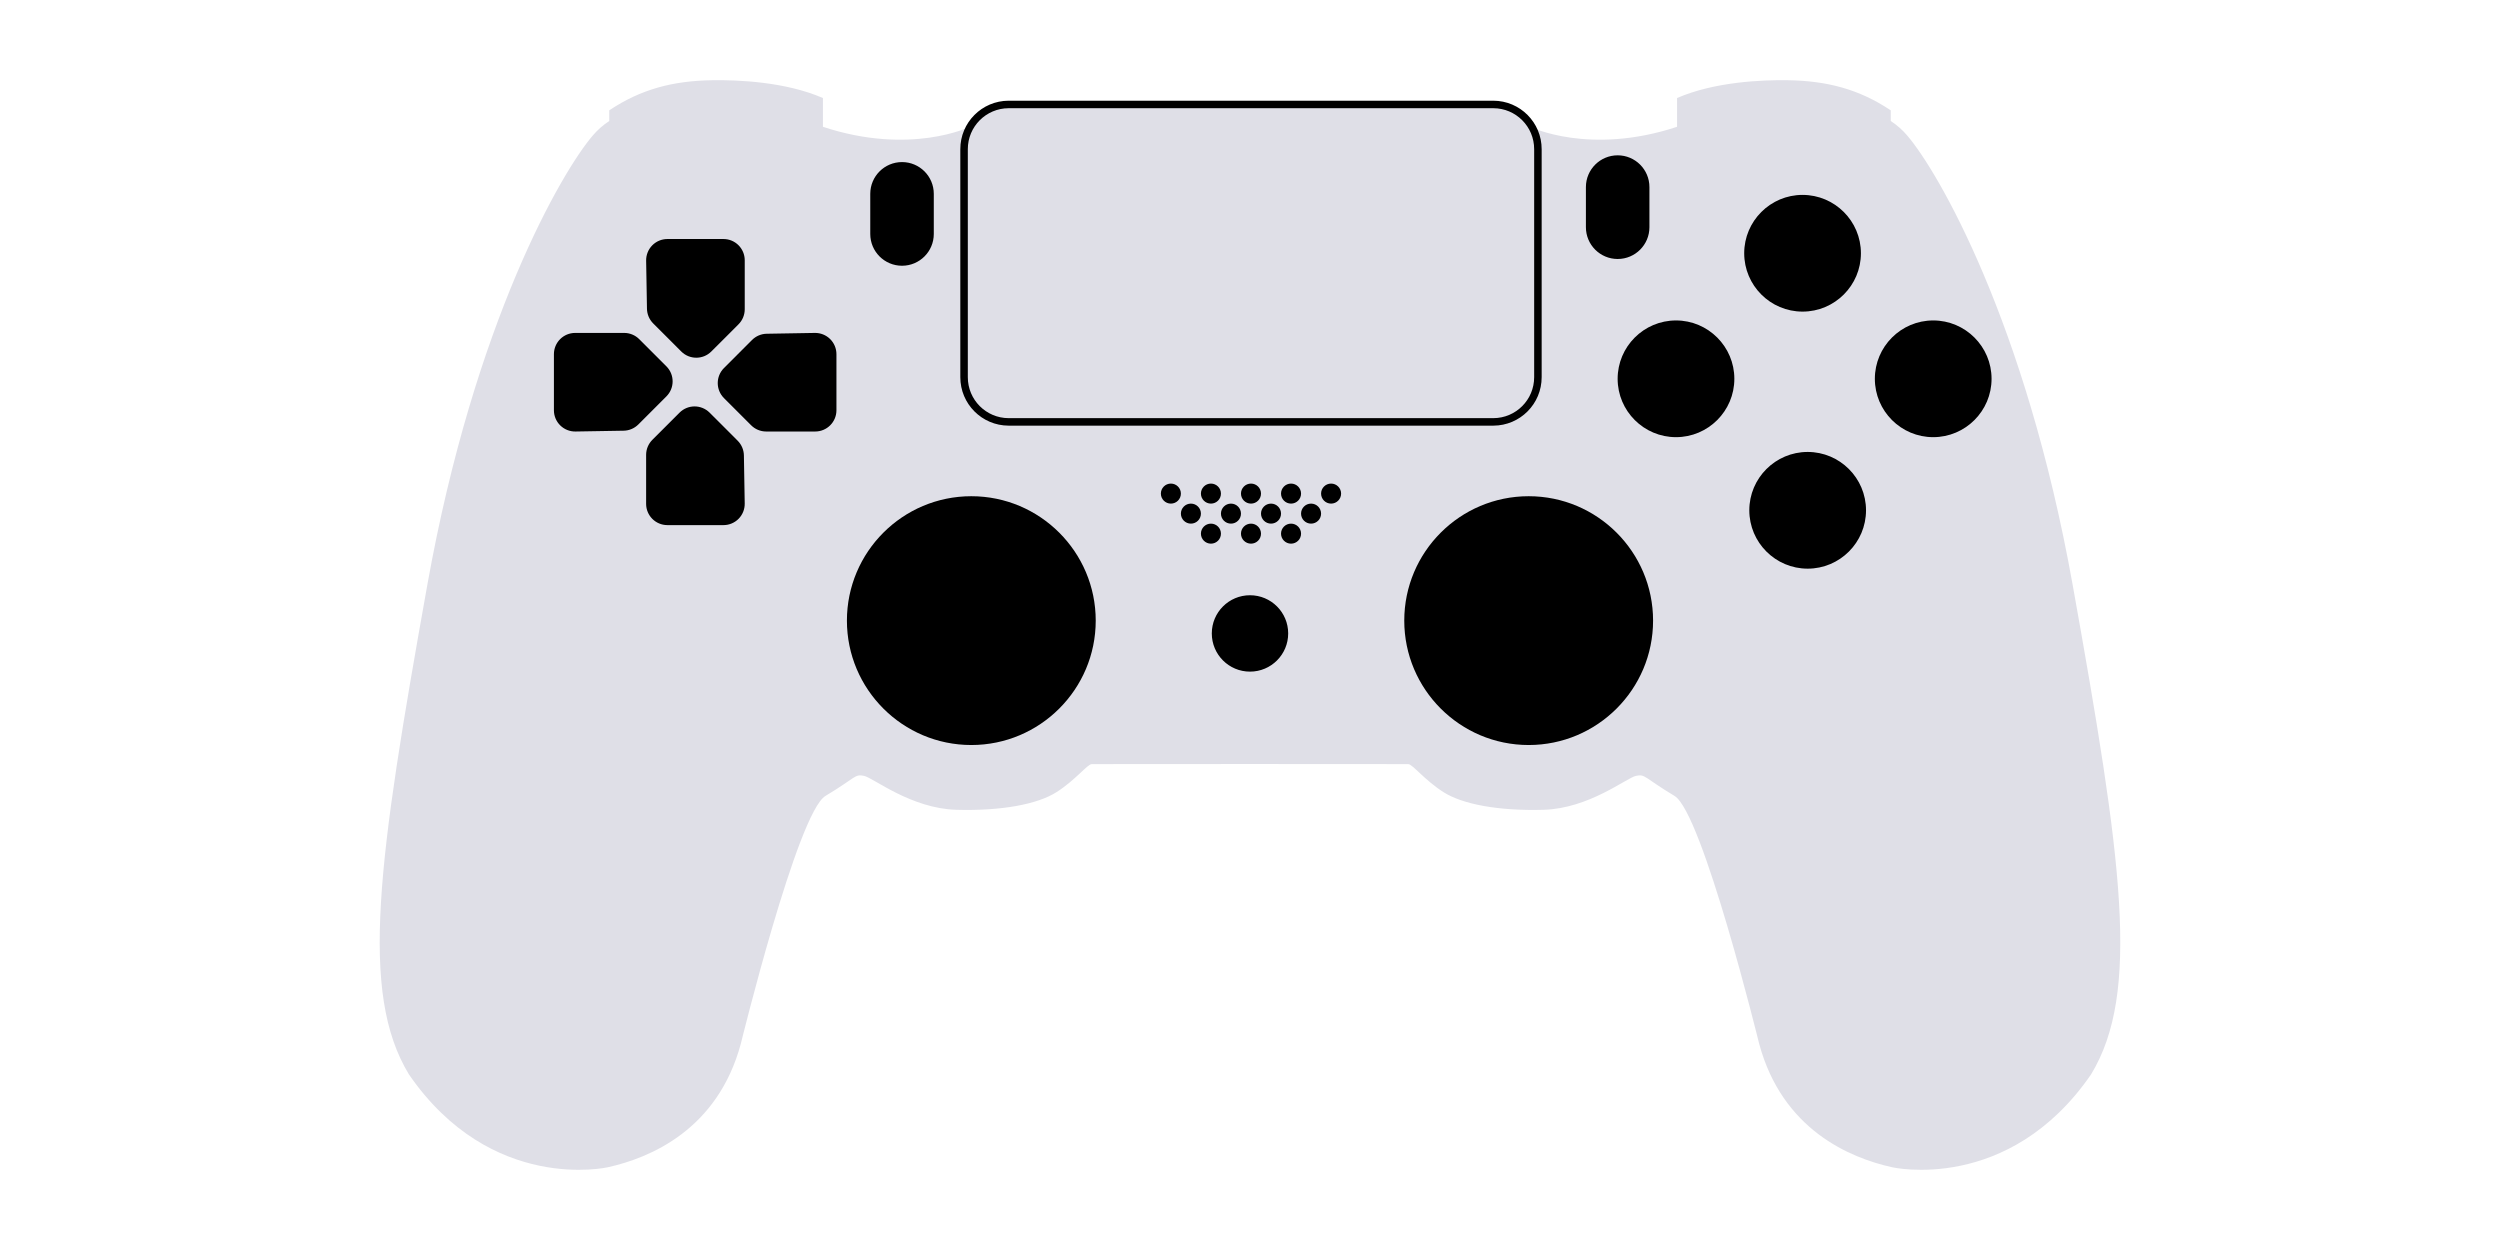
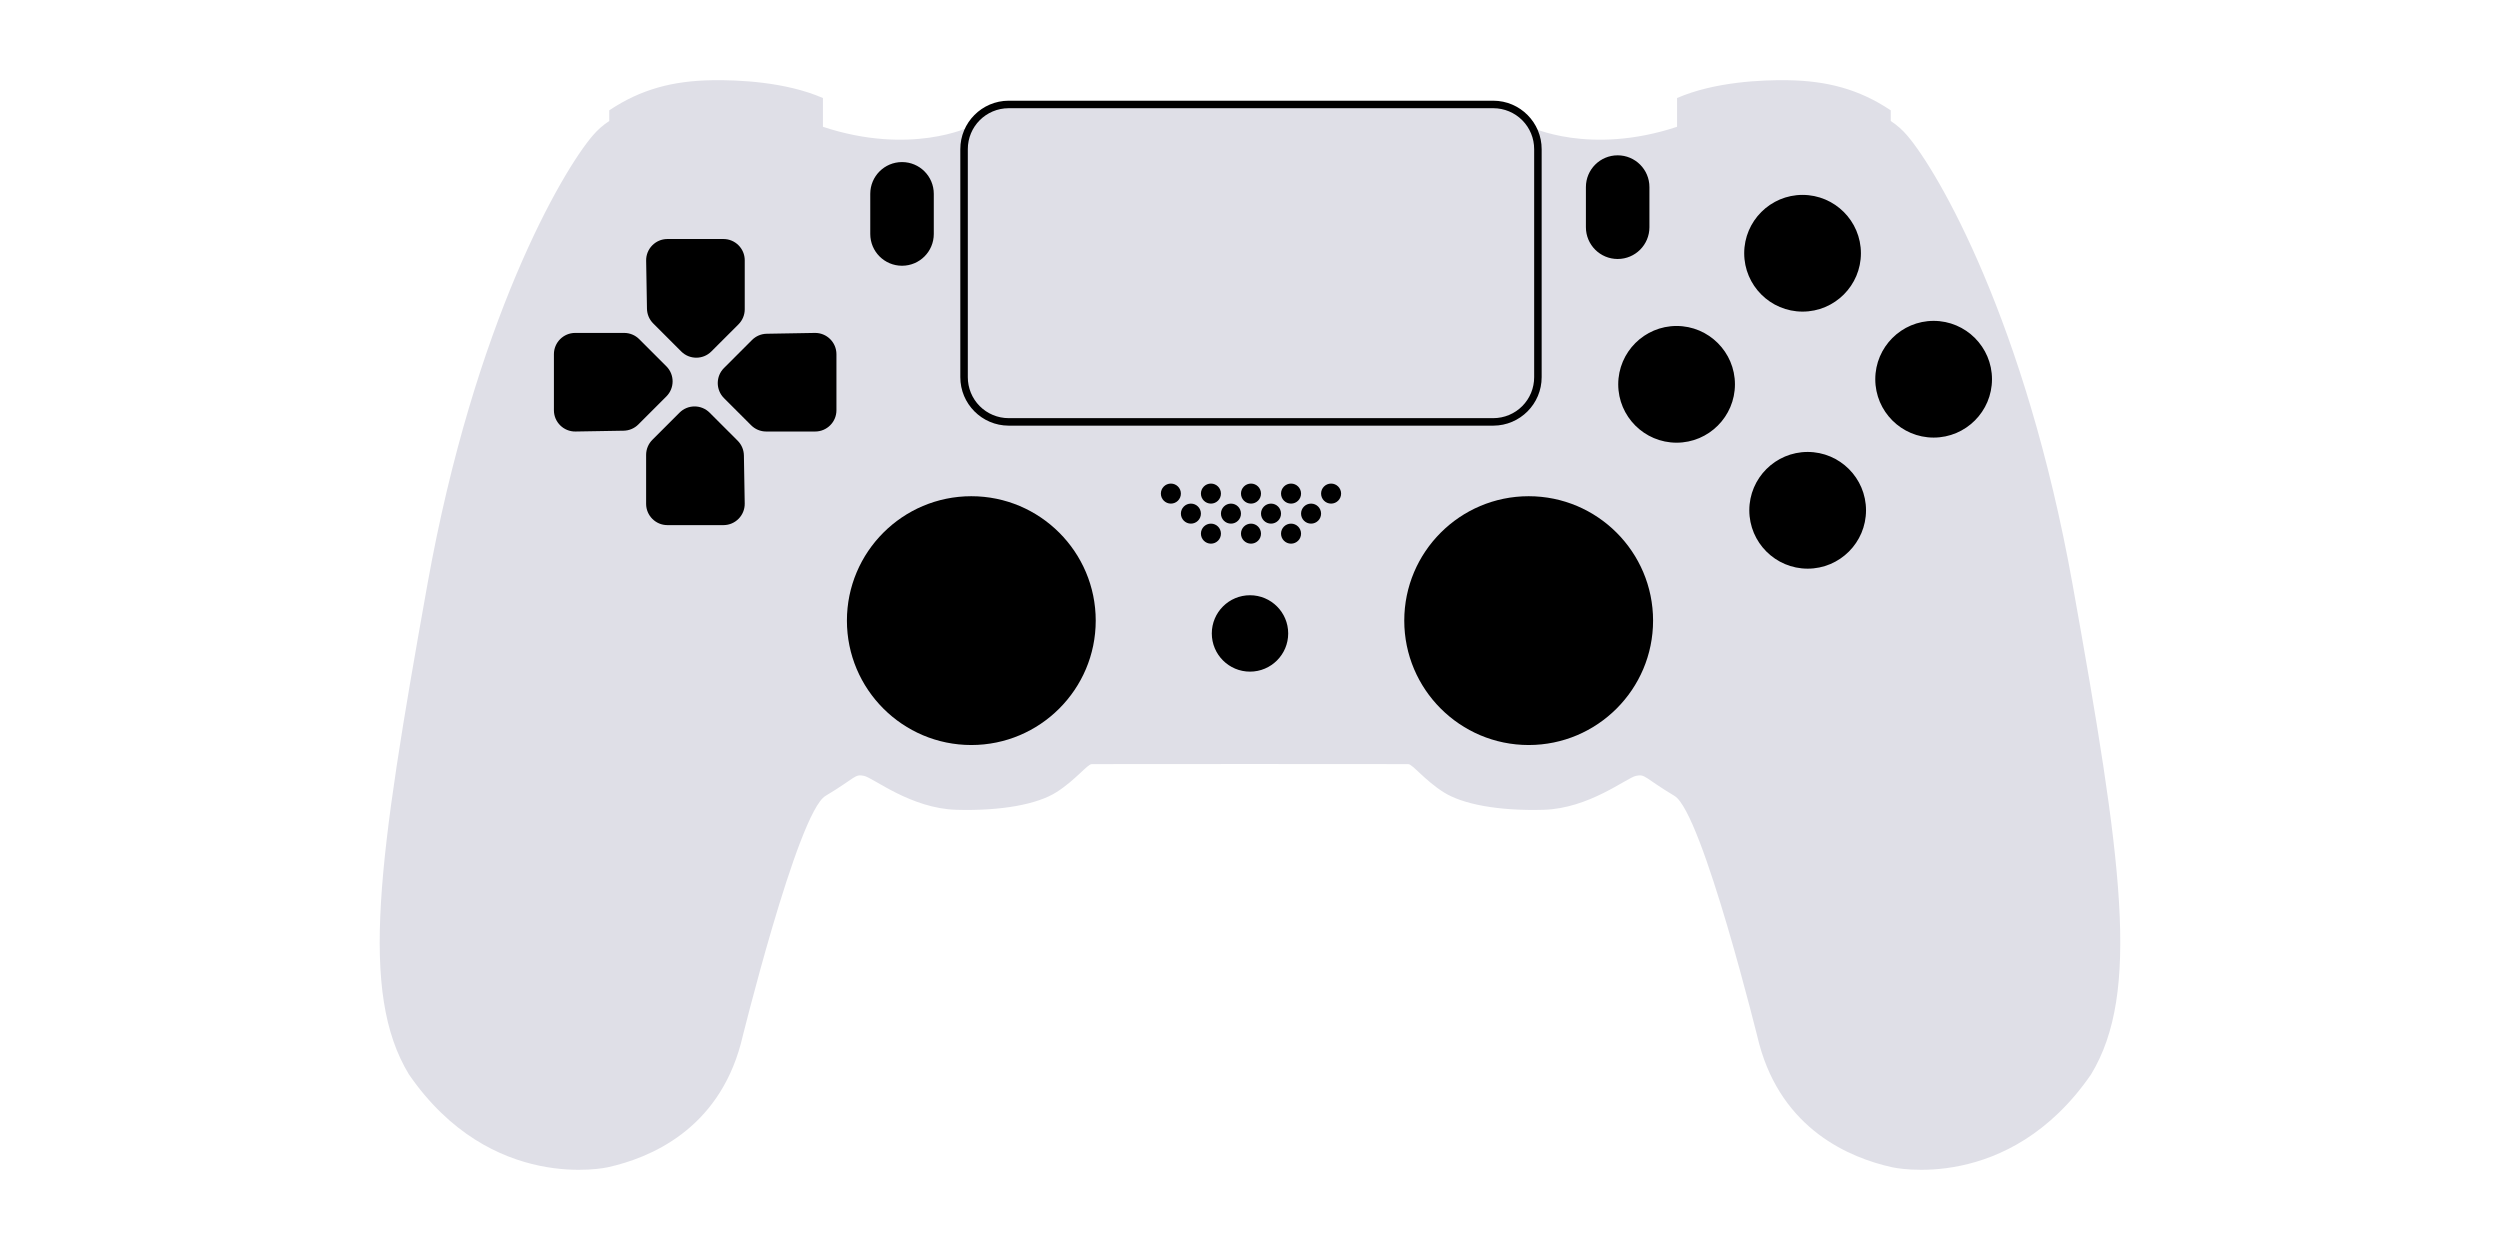
- <svg xmlns="http://www.w3.org/2000/svg" xml:space="preserve" width="1000" height="500" version="1.1" id="svg21">
-   <defs id="defs21" />
-   <path d="M284.876 32.088c-15.748.245-28.537 3.601-41.183 12.053v4.261a30.7 30.7 0 0 0-6.625 5.854c-12.247 14.289-47.273 74.292-66.125 179.623-19.748 110.336-27.253 163.084-7.377 195.875 32.972 47.877 79.598 37.144 79.598 37.144 16.92-3.757 43.888-15.017 53.16-49.38 0 0 22.67-92.43 33.854-99.141 12.248-7.35 11.656-8.85 15.433-8.033s18.78 13.064 36.95 13.574c18.168.51 32.457-2.245 40.011-7.043s12.35-11.127 14.086-11.229c.809-.047 125.712-.057 126.68 0 1.736.102 6.532 6.431 14.086 11.229s21.842 7.553 40.011 7.043 33.173-12.757 36.95-13.574c3.777-.816 3.185.683 15.433 8.033 11.183 6.711 33.854 99.14 33.854 99.14 9.272 34.364 36.24 45.624 53.16 49.381 0 0 46.626 10.733 79.598-37.144 19.876-32.79 12.37-85.54-7.377-195.875-18.852-105.331-53.878-165.334-66.125-179.623a30.7 30.7 0 0 0-6.625-5.854v-4.261c-12.646-8.452-25.435-11.808-41.184-12.053h-.002c-9.966-.156-29.159.544-44.295 7.125V50.72c-35.14 11.613-58.738 0-58.738 0l-.049.111a17.87 17.87 0 0 0-15.488-9.047H403.449a17.87 17.87 0 0 0-15.488 9.047l-.049-.111s-23.597 11.613-58.738 0V39.213c-15.136-6.581-34.329-7.28-44.295-7.125z" style="fill:#dfdfe7;fill-opacity:1" id="path1" />
-   <g fill="none" stroke="#747474" stroke-width="2" style="fill:#000;stroke:#000" id="g5">
-     <path d="M266.95 96.607h22.444a7.5 7.5 0 0 1 7.5 7.5v19.613a7.5 7.5 0 0 1-2.2 5.3l-10.877 10.872a7.5 7.5 0 0 1-10.6 0l-11.237-11.235a7.5 7.5 0 0 1-2.194-5.172l-.328-19.254a7.5 7.5 0 0 1 7.493-7.624z" data-name="路径 11" style="fill:#000;fill-opacity:1;stroke:#000;stroke-opacity:1" id="path2" />
-     <path d="M333.576 141.664v22.443a7.5 7.5 0 0 1-7.5 7.5h-19.61a7.5 7.5 0 0 1-5.3-2.2L290.29 158.53a7.5 7.5 0 0 1 0-10.6l11.237-11.237a7.5 7.5 0 0 1 5.17-2.194l19.26-.329a7.5 7.5 0 0 1 7.62 7.494z" data-name="路径 12" style="fill:#000;fill-opacity:1;stroke:#000;stroke-opacity:1" id="path3" />
-     <path d="M222.566 164.107v-22.442a7.5 7.5 0 0 1 7.5-7.495h19.613a7.5 7.5 0 0 1 5.3 2.2l10.878 10.878a7.5 7.5 0 0 1 0 10.6l-11.237 11.236a7.5 7.5 0 0 1-5.171 2.195l-19.254.328a7.5 7.5 0 0 1-7.63-7.5z" data-name="路径 13" style="fill:#000;fill-opacity:1;stroke:#000;stroke-opacity:1" id="path4" />
-     <path d="M289.394 209.046H266.95a7.5 7.5 0 0 1-7.5-7.495v-19.613a7.5 7.5 0 0 1 2.2-5.3l10.879-10.877a7.5 7.5 0 0 1 10.6 0l11.236 11.237a7.5 7.5 0 0 1 2.194 5.172l.328 19.254a7.5 7.5 0 0 1-7.494 7.622z" data-name="路径 14" style="fill:#000;fill-opacity:1;stroke:#000;stroke-opacity:1" id="path5" />
+ <svg xmlns="http://www.w3.org/2000/svg" xml:space="preserve" width="1000" height="500">
+   <path d="M284.876 32.088c-15.748.245-28.537 3.601-41.183 12.053v4.261a30.7 30.7 0 0 0-6.625 5.854c-12.247 14.289-47.273 74.292-66.125 179.623-19.748 110.336-27.253 163.084-7.377 195.875 32.972 47.877 79.598 37.144 79.598 37.144 16.92-3.757 43.888-15.017 53.16-49.38 0 0 22.67-92.43 33.854-99.141 12.248-7.35 11.656-8.85 15.433-8.033s18.78 13.064 36.95 13.574c18.168.51 32.457-2.245 40.011-7.043s12.35-11.127 14.086-11.229c.809-.047 125.712-.057 126.68 0 1.736.102 6.532 6.431 14.086 11.229s21.842 7.553 40.011 7.043 33.173-12.757 36.95-13.574c3.777-.816 3.185.683 15.433 8.033 11.183 6.711 33.854 99.14 33.854 99.14 9.272 34.364 36.24 45.624 53.16 49.381 0 0 46.626 10.733 79.598-37.144 19.876-32.79 12.37-85.54-7.377-195.875-18.852-105.331-53.878-165.334-66.125-179.623a30.7 30.7 0 0 0-6.625-5.854v-4.261c-12.646-8.452-25.435-11.808-41.184-12.053h-.002c-9.966-.156-29.159.544-44.295 7.125V50.72c-35.14 11.613-58.738 0-58.738 0l-.049.111a17.87 17.87 0 0 0-15.488-9.047H403.449a17.87 17.87 0 0 0-15.488 9.047l-.049-.111s-23.597 11.613-58.738 0V39.213c-15.136-6.581-34.329-7.28-44.295-7.125z" style="fill:#dfdfe7;fill-opacity:1" />
+   <path d="M277.828 162.574a8.47 8.47 0 0 0-6.006 2.479l-10.879 10.879a8.5 8.5 0 0 0-2.494 6.006v19.613c.003 4.68 3.82 8.496 8.5 8.496h22.446c4.733-.003 8.569-3.906 8.492-8.639l-.328-19.256a8.5 8.5 0 0 0-2.487-5.861l-11.236-11.238a8.48 8.48 0 0 0-6.008-2.479M325.941 133.17l-19.261.33a8.5 8.5 0 0 0-5.86 2.486l-11.238 11.237c-3.306 3.31-3.306 8.703 0 12.013l10.877 10.877a8.5 8.5 0 0 0 6.006 2.494h19.611c4.683 0 8.5-3.817 8.5-8.5v-21.443h.002l-.002-1c-.003-4.733-3.902-8.57-8.635-8.494M230.066 133.17c-4.68 0-8.496 3.814-8.5 8.494v21.443h-.002v1c0 4.74 3.91 8.583 8.649 8.5l19.254-.328a8.5 8.5 0 0 0 5.86-2.488l11.237-11.236c3.307-3.31 3.307-8.704 0-12.014l-10.877-10.877-.002-.002a8.5 8.5 0 0 0-6.005-2.492zM266.95 95.607c-4.734.005-8.57 3.908-8.491 8.641l.328 19.254a8.5 8.5 0 0 0 2.486 5.861L272.51 140.6c3.31 3.306 8.703 3.306 12.013 0l10.877-10.871v-.002a8.5 8.5 0 0 0 2.495-6.006v-19.614c0-4.682-3.818-8.5-8.5-8.5H266.95z" style="baseline-shift:baseline;display:inline;overflow:visible;vector-effect:none;stop-color:#000" />
+   <path d="M499.998 238.096c-8.43 0-15.28 6.848-15.28 15.278s6.85 15.28 15.28 15.28 15.28-6.85 15.28-15.28-6.85-15.278-15.28-15.278" style="baseline-shift:baseline;display:inline;overflow:visible;vector-effect:none;stroke-width:1;stop-color:#000" />
+   <path d="M360.81 64.83c-7.02 0-12.703 5.684-12.703 12.705v16.059c0 7.02 5.683 12.705 12.704 12.705 7.02 0 12.705-5.685 12.705-12.705V77.535c0-7.02-5.685-12.705-12.705-12.705M647.066 62.129c-7.02 0-12.703 5.682-12.703 12.703v16.059c0 7.02 5.683 12.705 12.703 12.705 7.021 0 12.705-5.685 12.705-12.705V74.832c0-7.02-5.684-12.703-12.705-12.703" style="baseline-shift:baseline;display:inline;overflow:visible;vector-effect:none;stop-color:#000" />
+   <path d="M403.445 40.285c-10.678.027-19.344 8.736-19.318 19.414v91.15c-.024 10.676 8.642 19.384 19.318 19.41h193.903c10.676-.026 19.34-8.734 19.316-19.41V59.696c.024-10.675-8.64-19.383-19.316-19.41H403.447zm.004 3h193.894a16.343 16.343 0 0 1 16.321 16.406v91.163a16.343 16.343 0 0 1-16.32 16.406H403.449a16.345 16.345 0 0 1-16.322-16.406V59.69c-.022-9.055 7.267-16.38 16.322-16.406" style="baseline-shift:baseline;display:inline;overflow:visible;vector-effect:none;fill:#000;stop-color:#000" />
+   <g style="fill:#000" transform="translate(79.212 33.525)scale(.83682)">
+     <circle cx="465.022" cy="195.876" r="4.786" style="font-variation-settings:normal;opacity:1;vector-effect:none;fill:#000;fill-opacity:1;fill-rule:evenodd;stroke-width:26.457;stroke-linecap:butt;stroke-linejoin:miter;stroke-miterlimit:4;stroke-dasharray:none;stroke-dashoffset:0;stroke-opacity:1;-inkscape-stroke:none;stop-color:#000;stop-opacity:1" />
+     <circle cx="474.595" cy="205.449" r="4.786" style="font-variation-settings:normal;opacity:1;vector-effect:none;fill:#000;fill-opacity:1;fill-rule:evenodd;stroke-width:26.457;stroke-linecap:butt;stroke-linejoin:miter;stroke-miterlimit:4;stroke-dasharray:none;stroke-dashoffset:0;stroke-opacity:1;-inkscape-stroke:none;stop-color:#000;stop-opacity:1" />
+     <circle cx="484.168" cy="195.876" r="4.786" style="font-variation-settings:normal;opacity:1;vector-effect:none;fill:#000;fill-opacity:1;fill-rule:evenodd;stroke-width:26.457;stroke-linecap:butt;stroke-linejoin:miter;stroke-miterlimit:4;stroke-dasharray:none;stroke-dashoffset:0;stroke-opacity:1;-inkscape-stroke:none;stop-color:#000;stop-opacity:1" />
+     <circle cx="493.741" cy="205.449" r="4.786" style="font-variation-settings:normal;opacity:1;vector-effect:none;fill:#000;fill-opacity:1;fill-rule:evenodd;stroke-width:26.457;stroke-linecap:butt;stroke-linejoin:miter;stroke-miterlimit:4;stroke-dasharray:none;stroke-dashoffset:0;stroke-opacity:1;-inkscape-stroke:none;stop-color:#000;stop-opacity:1" />
+     <circle cx="503.314" cy="195.876" r="4.786" style="font-variation-settings:normal;opacity:1;vector-effect:none;fill:#000;fill-opacity:1;fill-rule:evenodd;stroke-width:26.457;stroke-linecap:butt;stroke-linejoin:miter;stroke-miterlimit:4;stroke-dasharray:none;stroke-dashoffset:0;stroke-opacity:1;-inkscape-stroke:none;stop-color:#000;stop-opacity:1" />
+     <circle cx="512.887" cy="205.449" r="4.786" style="font-variation-settings:normal;opacity:1;vector-effect:none;fill:#000;fill-opacity:1;fill-rule:evenodd;stroke-width:26.457;stroke-linecap:butt;stroke-linejoin:miter;stroke-miterlimit:4;stroke-dasharray:none;stroke-dashoffset:0;stroke-opacity:1;-inkscape-stroke:none;stop-color:#000;stop-opacity:1" />
+     <circle cx="522.459" cy="195.876" r="4.786" style="font-variation-settings:normal;opacity:1;vector-effect:none;fill:#000;fill-opacity:1;fill-rule:evenodd;stroke-width:26.457;stroke-linecap:butt;stroke-linejoin:miter;stroke-miterlimit:4;stroke-dasharray:none;stroke-dashoffset:0;stroke-opacity:1;-inkscape-stroke:none;stop-color:#000;stop-opacity:1" />
+     <circle cx="532.032" cy="205.449" r="4.786" style="font-variation-settings:normal;opacity:1;vector-effect:none;fill:#000;fill-opacity:1;fill-rule:evenodd;stroke-width:26.457;stroke-linecap:butt;stroke-linejoin:miter;stroke-miterlimit:4;stroke-dasharray:none;stroke-dashoffset:0;stroke-opacity:1;-inkscape-stroke:none;stop-color:#000;stop-opacity:1" />
+     <circle cx="541.605" cy="195.876" r="4.786" style="font-variation-settings:normal;opacity:1;vector-effect:none;fill:#000;fill-opacity:1;fill-rule:evenodd;stroke-width:26.457;stroke-linecap:butt;stroke-linejoin:miter;stroke-miterlimit:4;stroke-dasharray:none;stroke-dashoffset:0;stroke-opacity:1;-inkscape-stroke:none;stop-color:#000;stop-opacity:1" />
+     <circle cx="484.168" cy="215.022" r="4.786" style="font-variation-settings:normal;opacity:1;vector-effect:none;fill:#000;fill-opacity:1;fill-rule:evenodd;stroke-width:26.457;stroke-linecap:butt;stroke-linejoin:miter;stroke-miterlimit:4;stroke-dasharray:none;stroke-dashoffset:0;stroke-opacity:1;-inkscape-stroke:none;stop-color:#000;stop-opacity:1" />
+     <circle cx="503.314" cy="215.022" r="4.786" style="font-variation-settings:normal;opacity:1;vector-effect:none;fill:#000;fill-opacity:1;fill-rule:evenodd;stroke-width:26.457;stroke-linecap:butt;stroke-linejoin:miter;stroke-miterlimit:4;stroke-dasharray:none;stroke-dashoffset:0;stroke-opacity:1;-inkscape-stroke:none;stop-color:#000;stop-opacity:1" />
+     <circle cx="522.459" cy="215.022" r="4.786" style="font-variation-settings:normal;opacity:1;vector-effect:none;fill:#000;fill-opacity:1;fill-rule:evenodd;stroke-width:26.457;stroke-linecap:butt;stroke-linejoin:miter;stroke-miterlimit:4;stroke-dasharray:none;stroke-dashoffset:0;stroke-opacity:1;-inkscape-stroke:none;stop-color:#000;stop-opacity:1" />
  </g>
-   <path d="M721.025 77.958c-12.874 0-23.344 10.47-23.344 23.344s10.47 23.342 23.344 23.342 23.342-10.467 23.342-23.342-10.468-23.343-23.342-23.343m-50.627 50.22c-12.874 0-23.344 10.469-23.344 23.343s10.47 23.344 23.344 23.344 23.342-10.47 23.342-23.344-10.468-23.344-23.342-23.344m102.887 0c-12.875 0-23.344 10.469-23.344 23.343s10.47 23.344 23.344 23.344 23.34-10.47 23.34-23.344-10.466-23.344-23.34-23.344m-50.22 52.601c-12.873 0-23.343 10.47-23.343 23.344s10.47 23.342 23.344 23.342 23.342-10.468 23.342-23.342-10.468-23.344-23.342-23.344" style="baseline-shift:baseline;display:inline;overflow:visible;vector-effect:none;fill:#000;stop-color:#000" id="path6" />
-   <circle cx="499.996" cy="253.374" r="14.551" fill="none" stroke="#747474" stroke-width="1.455" data-name="椭圆 2218" style="fill:#000;fill-opacity:1;stroke:#000;stroke-opacity:1" id="circle6" />
-   <g fill="none" stroke="#747474" stroke-width="2" style="fill:#000;stroke:#000" id="g7">
-     <rect width="23.408" height="39.467" x="635.363" y="63.128" data-name="矩形 23" rx="11.704" style="fill:#000;fill-opacity:1;stroke:#000;stroke-opacity:1" id="rect6" />
-     <rect width="23.408" height="39.467" x="349.107" y="65.831" data-name="矩形 742" rx="11.704" style="fill:#000;fill-opacity:1;stroke:#000;stroke-opacity:1" id="rect7" />
+   <g style="fill:#000;fill-opacity:1">
+     <path d="M548.621 408C524.001 408 504 428 504 452.621s20 44.621 44.621 44.621 44.621-20 44.621-44.62c0-24.622-20-44.622-44.62-44.622" style="baseline-shift:baseline;display:inline;overflow:visible;opacity:1;vector-effect:none;fill:#000;fill-opacity:1;stop-color:#000;stop-opacity:1" transform="translate(-.36 -256.52)scale(1.11521)" />
  </g>
-   <path fill="none" stroke="#747474" stroke-width="3" d="M403.449 41.785h193.894a17.867 17.867 0 0 1 17.822 17.91v91.155a17.867 17.867 0 0 1-17.822 17.91H403.449a17.867 17.867 0 0 1-17.822-17.91V59.696a17.867 17.867 0 0 1 17.822-17.911z" data-name="路径 3398" style="stroke:#000;stroke-opacity:1" id="path7" />
-   <g style="fill:#000" transform="translate(79.212 33.525)scale(.83682)" id="g18">
-     <circle cx="465.022" cy="195.876" r="4.786" style="font-variation-settings:normal;opacity:1;vector-effect:none;fill:#000;fill-opacity:1;fill-rule:evenodd;stroke-width:26.457;stroke-linecap:butt;stroke-linejoin:miter;stroke-miterlimit:4;stroke-dasharray:none;stroke-dashoffset:0;stroke-opacity:1;-inkscape-stroke:none;stop-color:#000;stop-opacity:1" id="circle7" />
-     <circle cx="474.595" cy="205.449" r="4.786" style="font-variation-settings:normal;opacity:1;vector-effect:none;fill:#000;fill-opacity:1;fill-rule:evenodd;stroke-width:26.457;stroke-linecap:butt;stroke-linejoin:miter;stroke-miterlimit:4;stroke-dasharray:none;stroke-dashoffset:0;stroke-opacity:1;-inkscape-stroke:none;stop-color:#000;stop-opacity:1" id="circle8" />
-     <circle cx="484.168" cy="195.876" r="4.786" style="font-variation-settings:normal;opacity:1;vector-effect:none;fill:#000;fill-opacity:1;fill-rule:evenodd;stroke-width:26.457;stroke-linecap:butt;stroke-linejoin:miter;stroke-miterlimit:4;stroke-dasharray:none;stroke-dashoffset:0;stroke-opacity:1;-inkscape-stroke:none;stop-color:#000;stop-opacity:1" id="circle9" />
-     <circle cx="493.741" cy="205.449" r="4.786" style="font-variation-settings:normal;opacity:1;vector-effect:none;fill:#000;fill-opacity:1;fill-rule:evenodd;stroke-width:26.457;stroke-linecap:butt;stroke-linejoin:miter;stroke-miterlimit:4;stroke-dasharray:none;stroke-dashoffset:0;stroke-opacity:1;-inkscape-stroke:none;stop-color:#000;stop-opacity:1" id="circle10" />
-     <circle cx="503.314" cy="195.876" r="4.786" style="font-variation-settings:normal;opacity:1;vector-effect:none;fill:#000;fill-opacity:1;fill-rule:evenodd;stroke-width:26.457;stroke-linecap:butt;stroke-linejoin:miter;stroke-miterlimit:4;stroke-dasharray:none;stroke-dashoffset:0;stroke-opacity:1;-inkscape-stroke:none;stop-color:#000;stop-opacity:1" id="circle11" />
-     <circle cx="512.887" cy="205.449" r="4.786" style="font-variation-settings:normal;opacity:1;vector-effect:none;fill:#000;fill-opacity:1;fill-rule:evenodd;stroke-width:26.457;stroke-linecap:butt;stroke-linejoin:miter;stroke-miterlimit:4;stroke-dasharray:none;stroke-dashoffset:0;stroke-opacity:1;-inkscape-stroke:none;stop-color:#000;stop-opacity:1" id="circle12" />
-     <circle cx="522.459" cy="195.876" r="4.786" style="font-variation-settings:normal;opacity:1;vector-effect:none;fill:#000;fill-opacity:1;fill-rule:evenodd;stroke-width:26.457;stroke-linecap:butt;stroke-linejoin:miter;stroke-miterlimit:4;stroke-dasharray:none;stroke-dashoffset:0;stroke-opacity:1;-inkscape-stroke:none;stop-color:#000;stop-opacity:1" id="circle13" />
-     <circle cx="532.032" cy="205.449" r="4.786" style="font-variation-settings:normal;opacity:1;vector-effect:none;fill:#000;fill-opacity:1;fill-rule:evenodd;stroke-width:26.457;stroke-linecap:butt;stroke-linejoin:miter;stroke-miterlimit:4;stroke-dasharray:none;stroke-dashoffset:0;stroke-opacity:1;-inkscape-stroke:none;stop-color:#000;stop-opacity:1" id="circle14" />
-     <circle cx="541.605" cy="195.876" r="4.786" style="font-variation-settings:normal;opacity:1;vector-effect:none;fill:#000;fill-opacity:1;fill-rule:evenodd;stroke-width:26.457;stroke-linecap:butt;stroke-linejoin:miter;stroke-miterlimit:4;stroke-dasharray:none;stroke-dashoffset:0;stroke-opacity:1;-inkscape-stroke:none;stop-color:#000;stop-opacity:1" id="circle15" />
-     <circle cx="484.168" cy="215.022" r="4.786" style="font-variation-settings:normal;opacity:1;vector-effect:none;fill:#000;fill-opacity:1;fill-rule:evenodd;stroke-width:26.457;stroke-linecap:butt;stroke-linejoin:miter;stroke-miterlimit:4;stroke-dasharray:none;stroke-dashoffset:0;stroke-opacity:1;-inkscape-stroke:none;stop-color:#000;stop-opacity:1" id="circle16" />
-     <circle cx="503.314" cy="215.022" r="4.786" style="font-variation-settings:normal;opacity:1;vector-effect:none;fill:#000;fill-opacity:1;fill-rule:evenodd;stroke-width:26.457;stroke-linecap:butt;stroke-linejoin:miter;stroke-miterlimit:4;stroke-dasharray:none;stroke-dashoffset:0;stroke-opacity:1;-inkscape-stroke:none;stop-color:#000;stop-opacity:1" id="circle17" />
-     <circle cx="522.459" cy="215.022" r="4.786" style="font-variation-settings:normal;opacity:1;vector-effect:none;fill:#000;fill-opacity:1;fill-rule:evenodd;stroke-width:26.457;stroke-linecap:butt;stroke-linejoin:miter;stroke-miterlimit:4;stroke-dasharray:none;stroke-dashoffset:0;stroke-opacity:1;-inkscape-stroke:none;stop-color:#000;stop-opacity:1" id="circle18" />
+   <g style="fill:#000;fill-opacity:1">
+     <path d="M548.621 408C524.001 408 504 428 504 452.621s20 44.621 44.621 44.621 44.621-20 44.621-44.62c0-24.622-20-44.622-44.62-44.622" style="baseline-shift:baseline;display:inline;overflow:visible;opacity:1;vector-effect:none;fill:#000;fill-opacity:1;stop-color:#000;stop-opacity:1" transform="matrix(-1.11521 0 0 1.11521 1000.355 -256.52)" />
  </g>
-   <g style="fill:#000;fill-opacity:1" id="g19">
-     <path d="M 548.621,408 C 524.001,408 504,428 504,452.621 c 0,24.621 20,44.621 44.621,44.621 24.621,0 44.621,-20 44.621,-44.62 0,-24.622 -20,-44.622 -44.62,-44.622" style="baseline-shift:baseline;display:inline;overflow:visible;opacity:1;vector-effect:none;fill:#000000;fill-opacity:1;stop-color:#000000;stop-opacity:1" transform="matrix(1.11521,0,0,1.11521,-0.36,-256.52)" id="path19" />
-   </g>
-   <g style="fill:#000;fill-opacity:1" id="g21">
-     <path d="M 548.621,408 C 524.001,408 504,428 504,452.621 c 0,24.621 20,44.621 44.621,44.621 24.621,0 44.621,-20 44.621,-44.62 0,-24.622 -20,-44.622 -44.62,-44.622" style="baseline-shift:baseline;display:inline;overflow:visible;opacity:1;vector-effect:none;fill:#000000;fill-opacity:1;stop-color:#000000;stop-opacity:1" transform="matrix(-1.11521,0,0,1.11521,1000.355,-256.52)" id="path21" />
+   <g style="fill:#000;fill-opacity:1">
+     <g style="fill:#000;fill-opacity:1">
+       <path d="M723.065 180.778c-12.873 0-23.343 10.47-23.343 23.344s10.47 23.342 23.344 23.342 23.342-10.468 23.342-23.342-10.468-23.344-23.342-23.344M721.025 77.958c-12.874 0-23.344 10.47-23.344 23.344s10.47 23.342 23.344 23.342 23.342-10.467 23.342-23.342-10.468-23.343-23.342-23.343" style="baseline-shift:baseline;display:inline;overflow:visible;vector-effect:none;fill:#000;fill-opacity:1;stop-color:#000" />
+     </g>
+     <g style="fill:#000;fill-opacity:1">
+       <path d="M723.065 180.778c-12.873 0-23.343 10.47-23.343 23.344s10.47 23.342 23.344 23.342 23.342-10.468 23.342-23.342-10.468-23.344-23.342-23.344M721.025 77.958c-12.874 0-23.344 10.47-23.344 23.344s10.47 23.342 23.344 23.342 23.342-10.467 23.342-23.342-10.468-23.343-23.342-23.343" style="baseline-shift:baseline;display:inline;overflow:visible;vector-effect:none;fill:#000;fill-opacity:1;stop-color:#000" transform="rotate(90 722.044 152.711)" />
+     </g>
  </g>
</svg>
